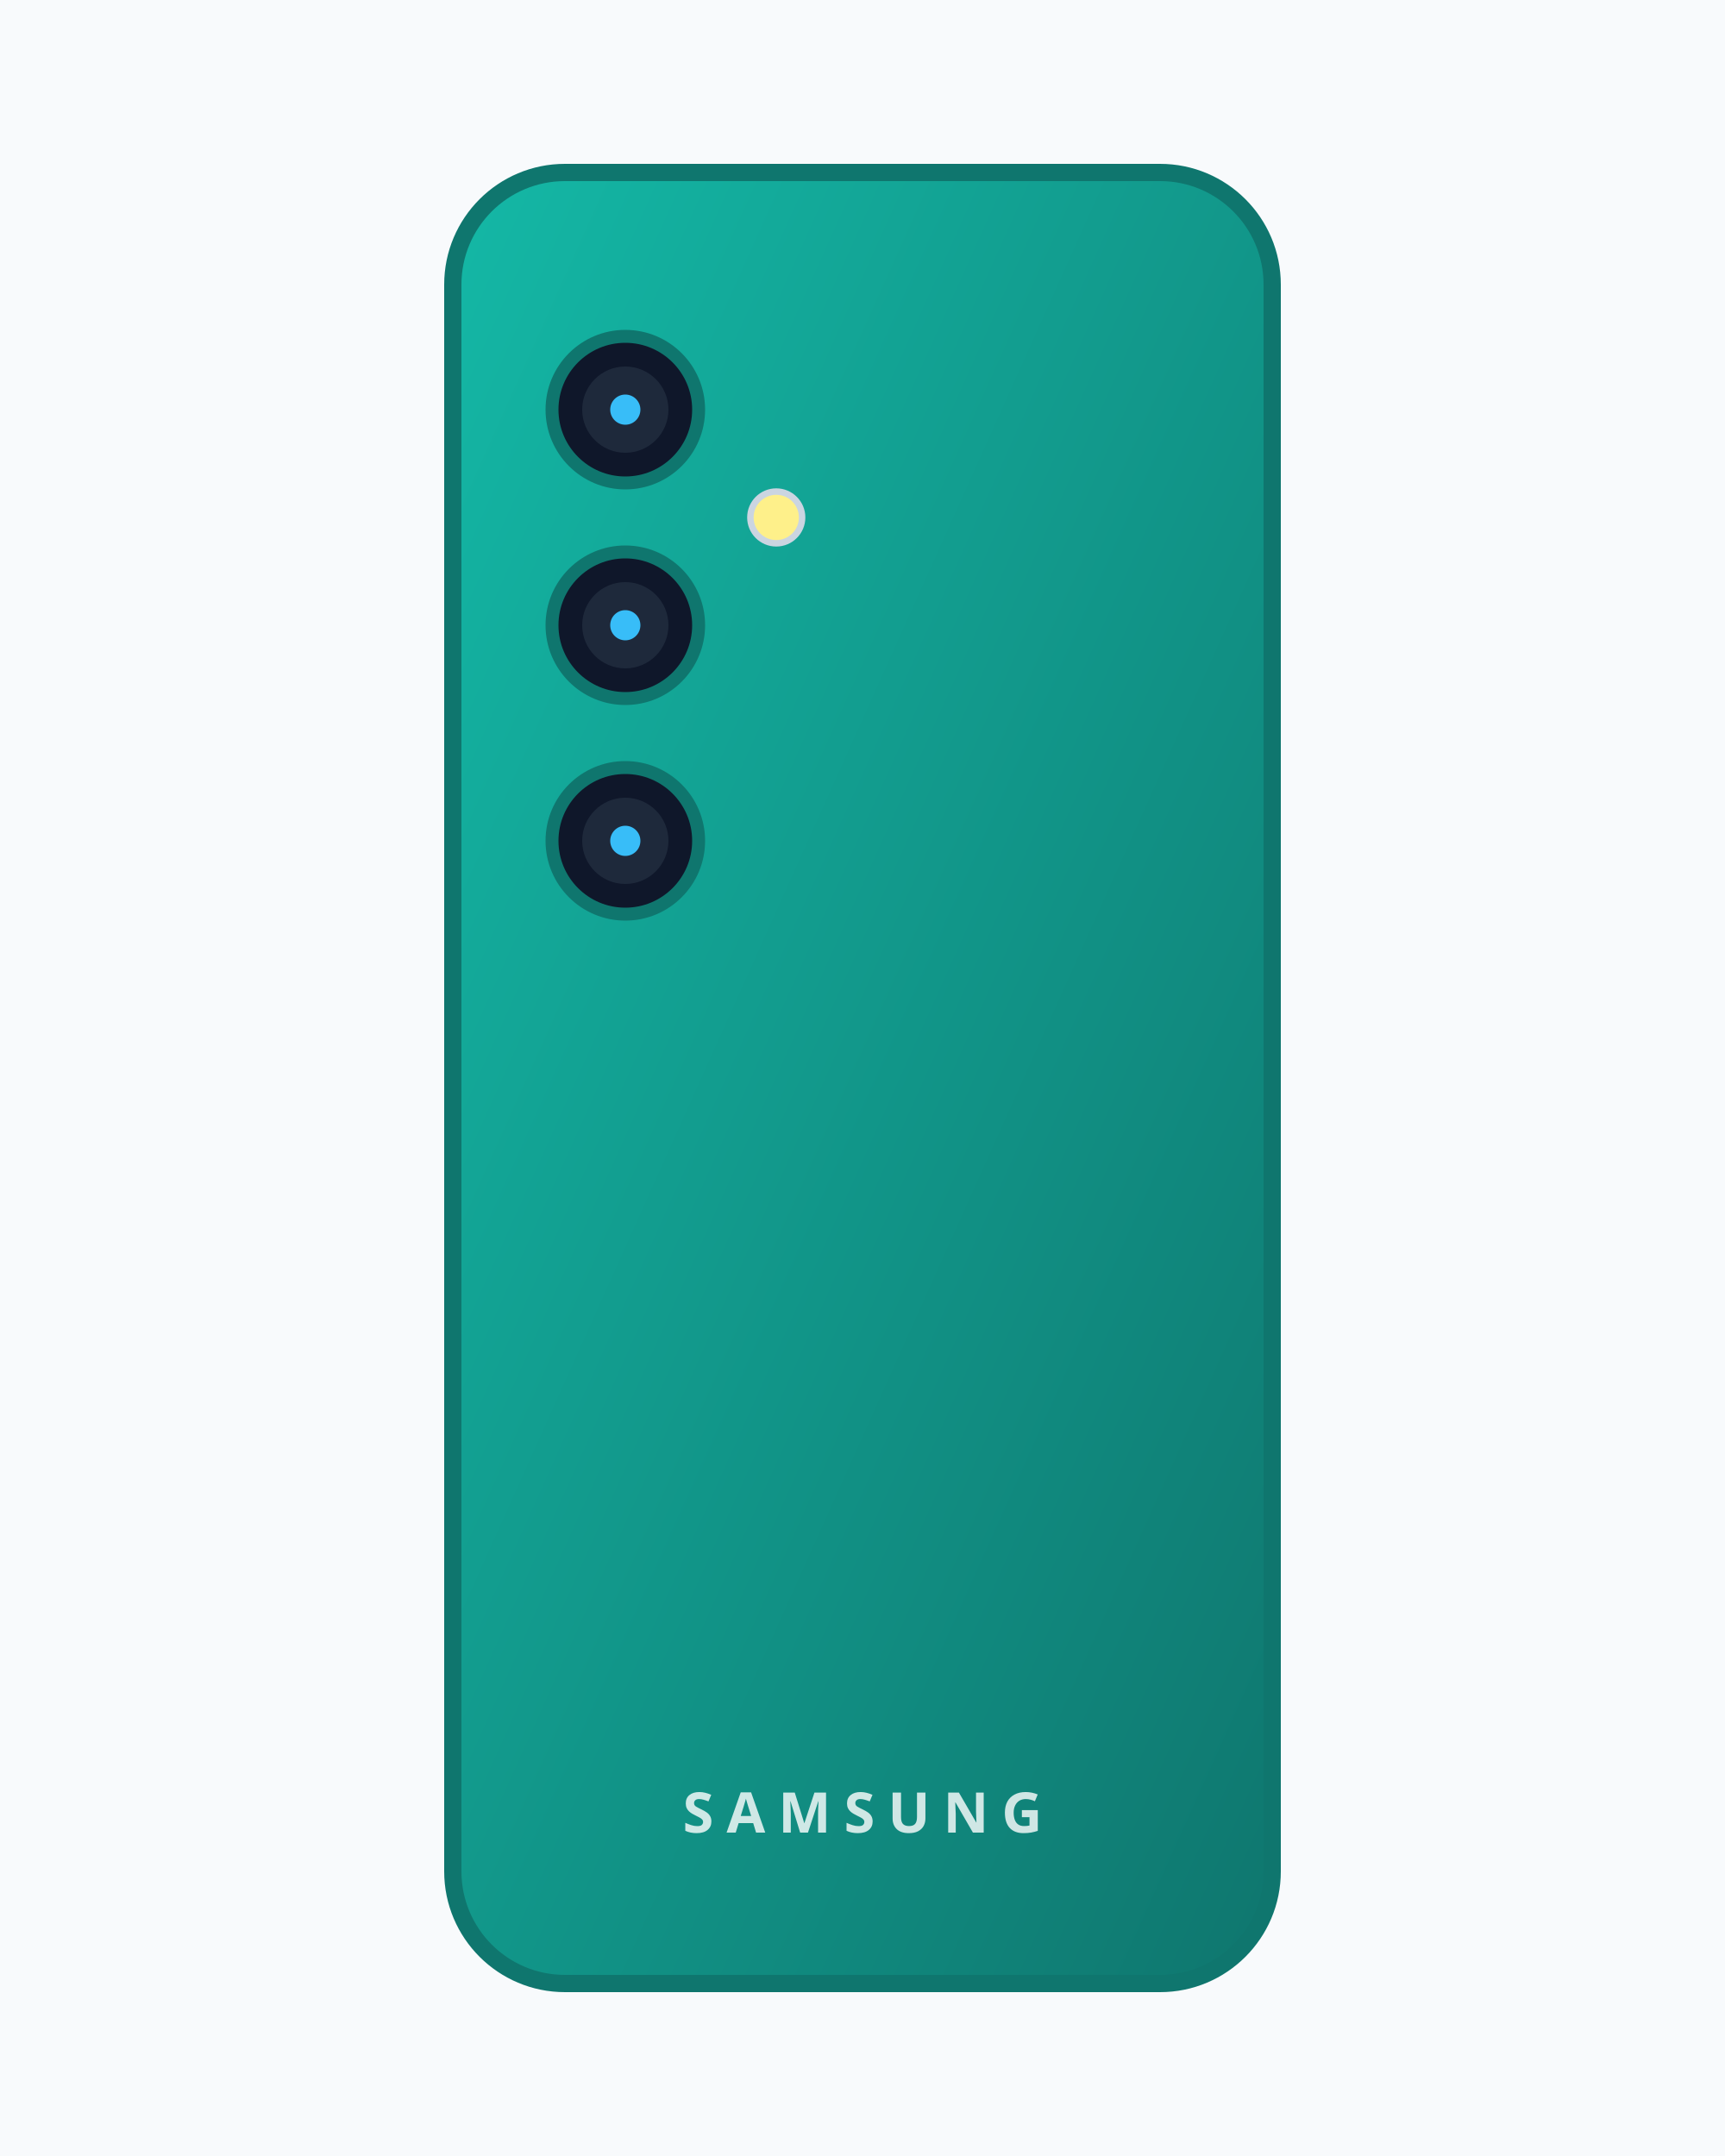
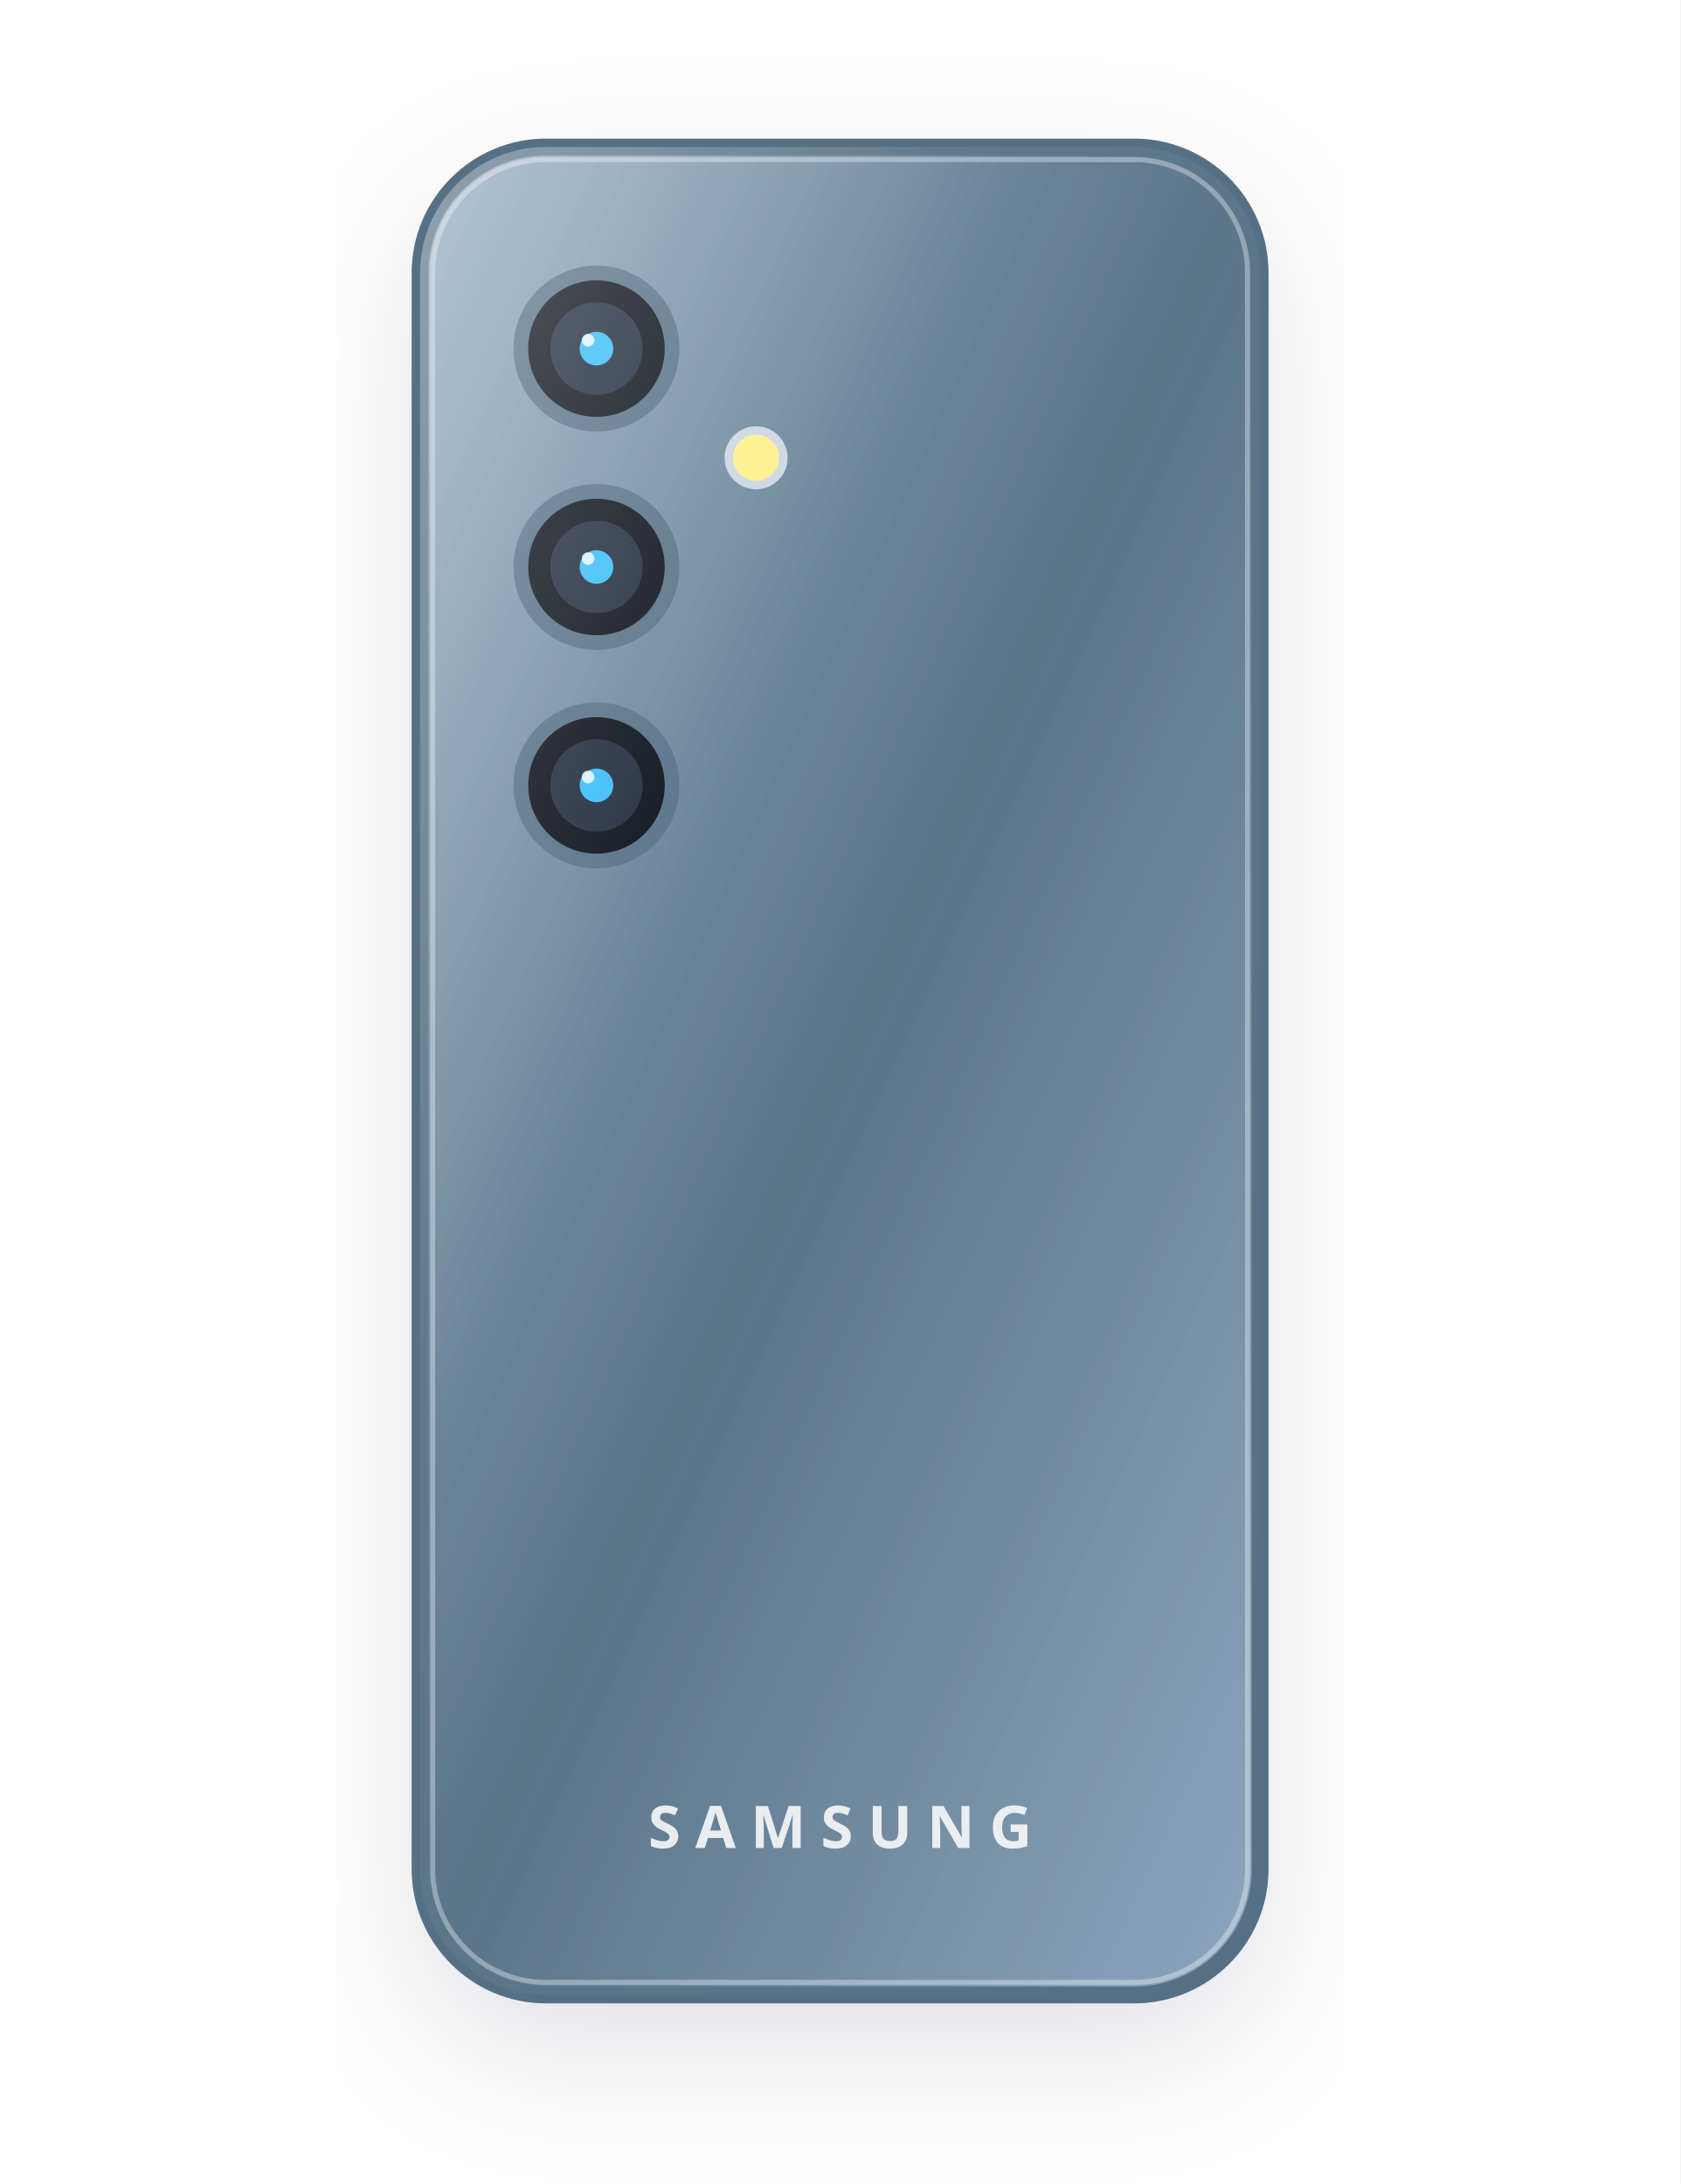
- <svg xmlns="http://www.w3.org/2000/svg" viewBox="0 0 400 500" width="100%" height="100%">
+ <svg xmlns="http://www.w3.org/2000/svg" viewBox="0 0 400 520" width="100%" height="100%">
  <defs>
-     <linearGradient id="bodyGrad" x1="0%" y1="0%" x2="100%" y2="100%">
-       <stop offset="0%" stop-color="#14b8a6" />
-       <stop offset="100%" stop-color="#0f766e" />
+     <linearGradient id="bodyGrad_s24_fe" x1="0%" y1="0%" x2="100%" y2="100%">
+       <stop offset="0%" stop-color="#8da8be" />
+       <stop offset="50%" stop-color="#546f85" />
+       <stop offset="100%" stop-color="#8da8be" />
    </linearGradient>
+     <linearGradient id="glassSheen_s24_fe" x1="0%" y1="0%" x2="100%" y2="100%">
+       <stop offset="0%" stop-color="#ffffff" stop-opacity="0.35" />
+       <stop offset="35%" stop-color="#ffffff" stop-opacity="0.05" />
+       <stop offset="100%" stop-color="#ffffff" stop-opacity="0" />
+     </linearGradient>
+     <filter id="dropShadow_s24_fe" x="-10%" y="-10%" width="120%" height="120%">
+       <feDropShadow dx="0" dy="12" stdDeviation="16" flood-color="#0f172a" flood-opacity="0.12" />
+     </filter>
  </defs>
-   <rect width="100%" height="100%" fill="#f8fafc" />
-   <rect x="110" y="45" width="180" height="410" rx="28" fill="#000000" opacity="0.08" />
-   <rect x="105" y="40" width="190" height="420" rx="26" fill="url(#bodyGrad)" stroke="#0f766e" stroke-width="4" />
-   <circle cx="145" cy="95" r="17" fill="#0f172a" stroke="#0f766e" stroke-width="3" />
-   <circle cx="145" cy="95" r="10" fill="#1e293b" />
-   <circle cx="145" cy="95" r="3.5" fill="#38bdf8" />
-   <circle cx="145" cy="145" r="17" fill="#0f172a" stroke="#0f766e" stroke-width="3" />
-   <circle cx="145" cy="145" r="10" fill="#1e293b" />
-   <circle cx="145" cy="145" r="3.5" fill="#38bdf8" />
-   <circle cx="145" cy="195" r="17" fill="#0f172a" stroke="#0f766e" stroke-width="3" />
-   <circle cx="145" cy="195" r="10" fill="#1e293b" />
-   <circle cx="145" cy="195" r="3.5" fill="#38bdf8" />
-   <circle cx="180" cy="120" r="6" fill="#fef08a" stroke="#cbd5e1" stroke-width="1.5" />
-   <text x="200" y="425" font-family="sans-serif" font-size="13" font-weight="900" fill="#ffffff" opacity="0.8" text-anchor="middle" letter-spacing="3">SAMSUNG</text>
+   <rect width="100%" height="100%" fill="#ffffff" />
+   <rect x="100" y="35" width="200" height="440" rx="30" fill="url(#bodyGrad_s24_fe)" stroke="#546f85" stroke-width="4" filter="url(#dropShadow_s24_fe)" />
+   <rect x="103" y="38" width="194" height="434" rx="27" fill="none" stroke="#ffffff" stroke-width="1.2" opacity="0.35" />
+   <g transform="translate(118, 55)">
+     <circle cx="24" cy="28" r="18" fill="#090d16" stroke="#546f85" stroke-width="3.5" />
+     <circle cx="24" cy="28" r="11" fill="#1e293b" />
+     <circle cx="24" cy="28" r="4" fill="#38bdf8" />
+     <circle cx="22" cy="26" r="1.5" fill="#ffffff" opacity="0.8" />
+     <circle cx="24" cy="80" r="18" fill="#090d16" stroke="#546f85" stroke-width="3.5" />
+     <circle cx="24" cy="80" r="11" fill="#1e293b" />
+     <circle cx="24" cy="80" r="4" fill="#38bdf8" />
+     <circle cx="22" cy="78" r="1.5" fill="#ffffff" opacity="0.8" />
+     <circle cx="24" cy="132" r="18" fill="#090d16" stroke="#546f85" stroke-width="3.5" />
+     <circle cx="24" cy="132" r="11" fill="#1e293b" />
+     <circle cx="24" cy="132" r="4" fill="#38bdf8" />
+     <circle cx="22" cy="130" r="1.5" fill="#ffffff" opacity="0.8" />
+     <circle cx="62" cy="54" r="6.5" fill="#fef08a" stroke="#cbd5e1" stroke-width="2" />
+   </g>
+   <text x="200" y="440" font-family="sans-serif" font-size="14" font-weight="900" fill="#ffffff" opacity="0.85" text-anchor="middle" letter-spacing="3.5">SAMSUNG</text>
+   <rect x="100" y="35" width="200" height="440" rx="30" fill="url(#glassSheen_s24_fe)" pointer-events="none" />
</svg>
